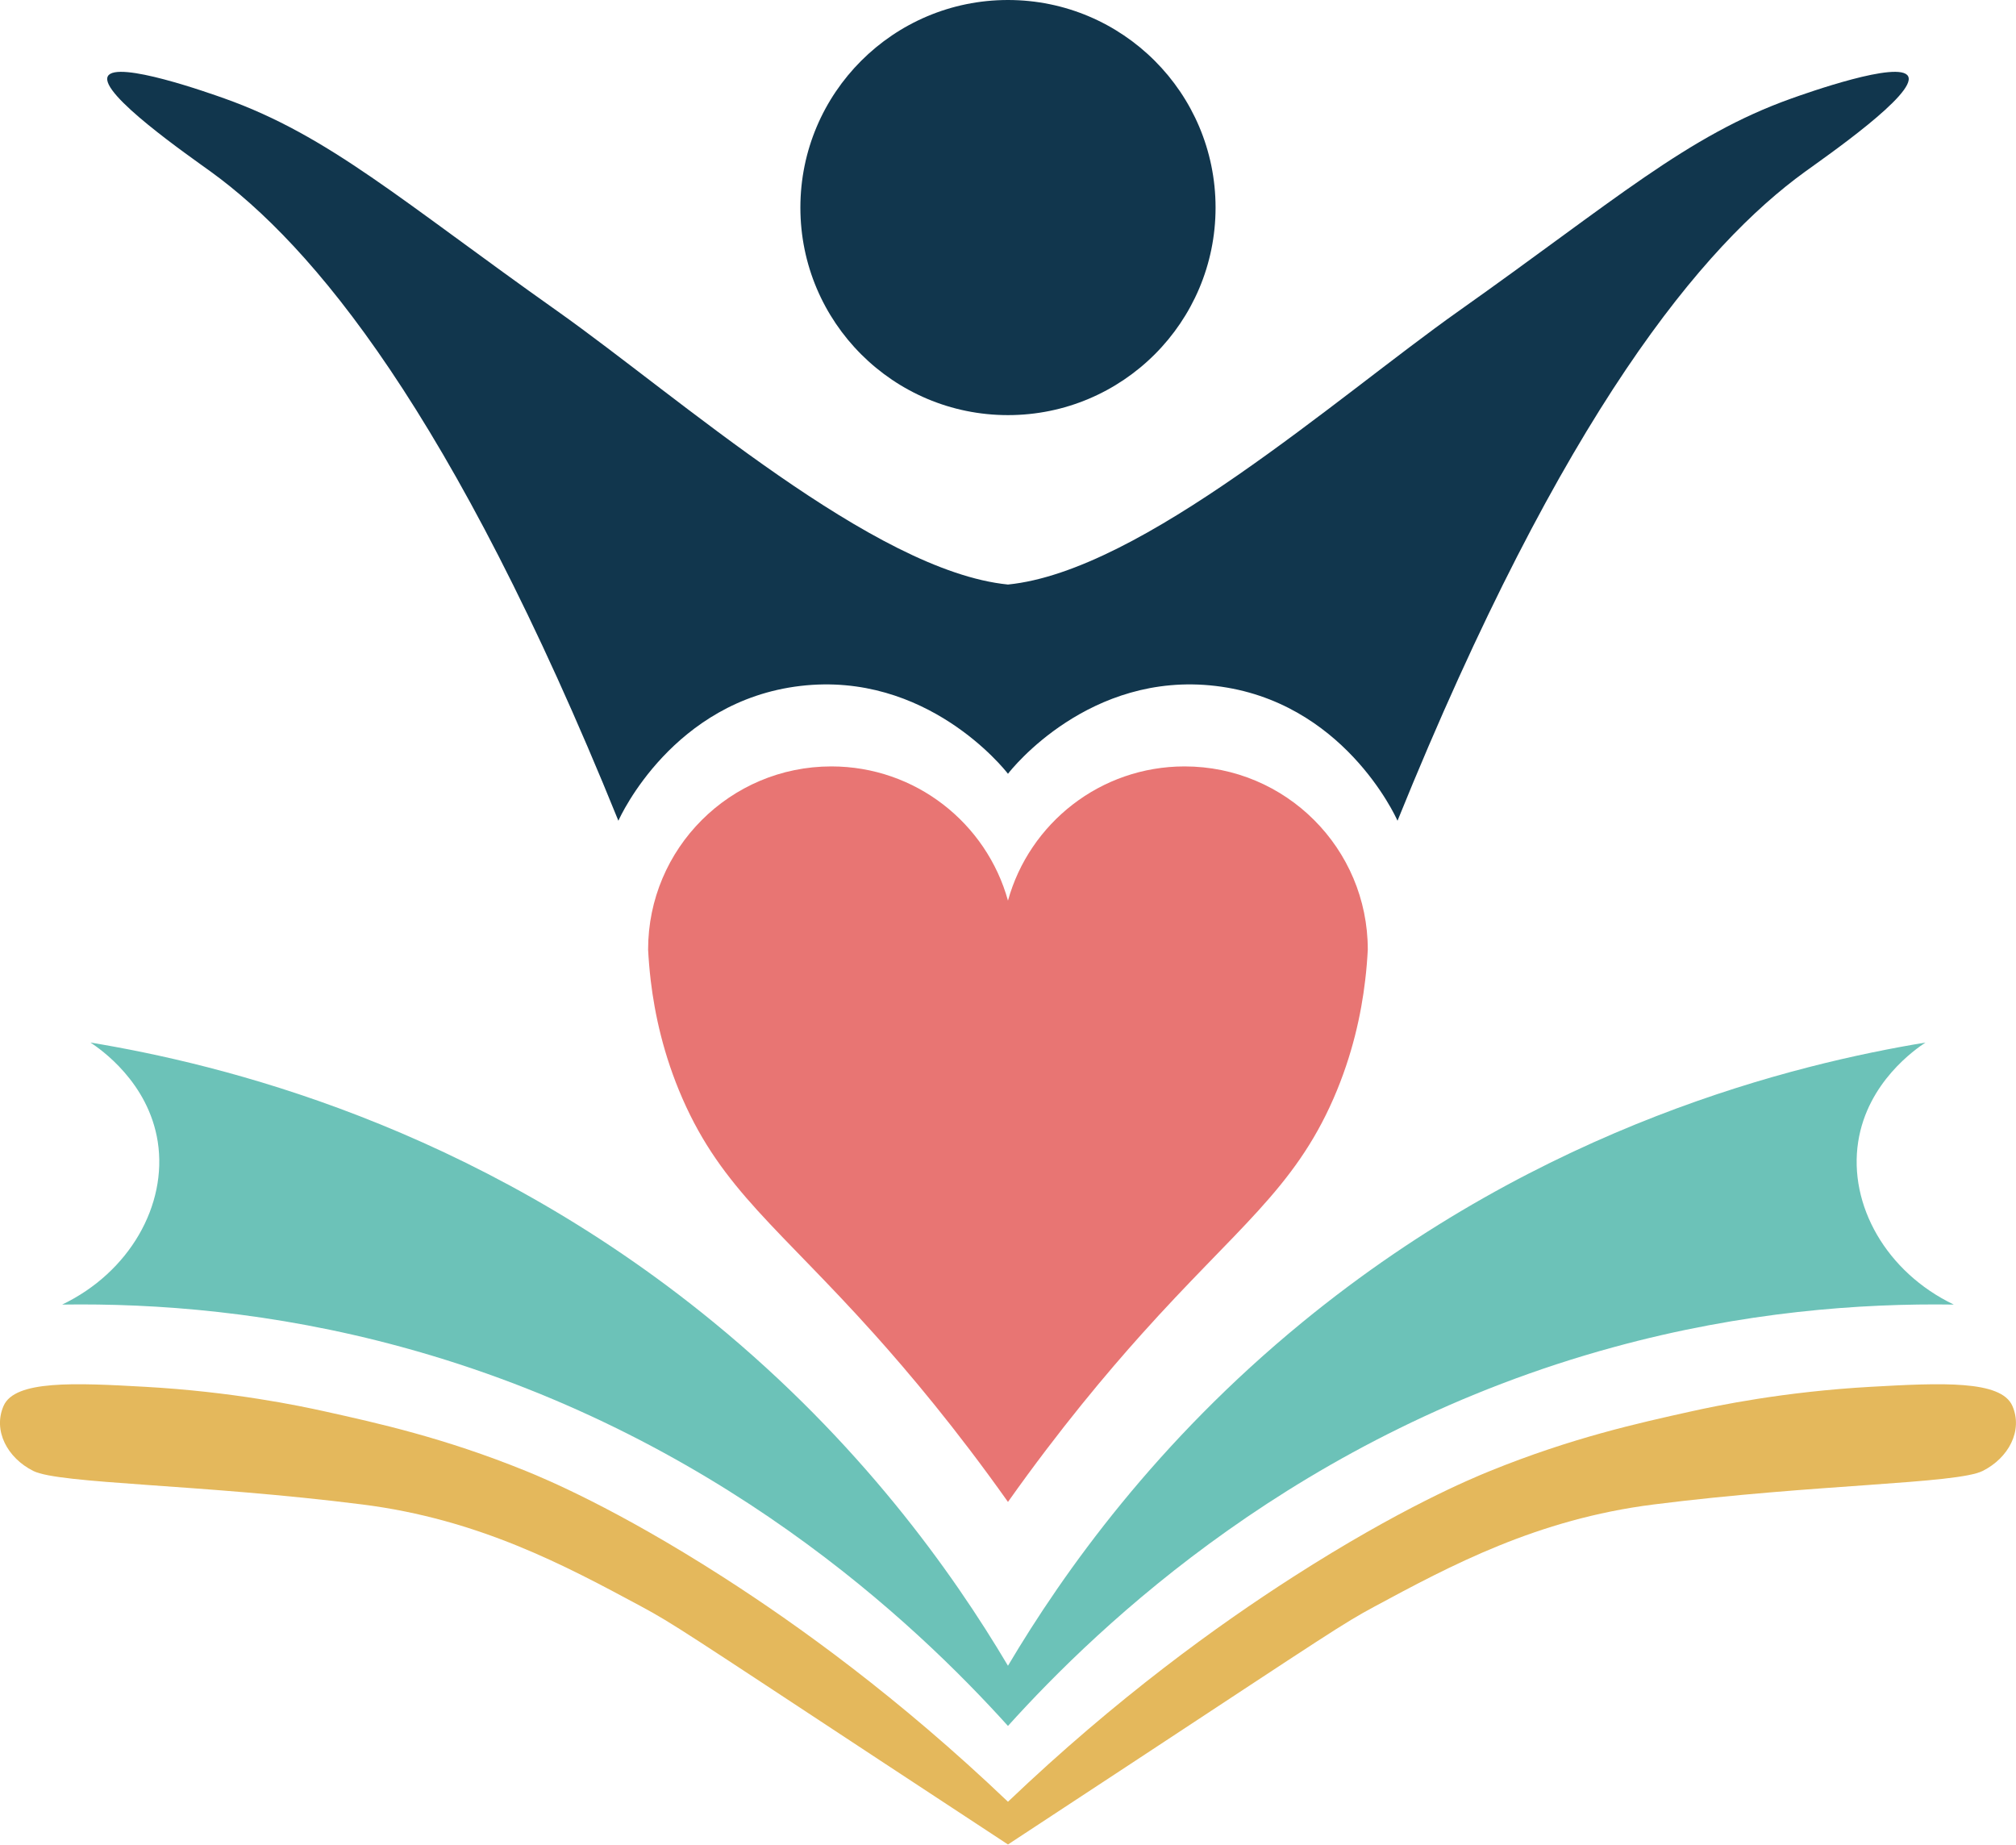
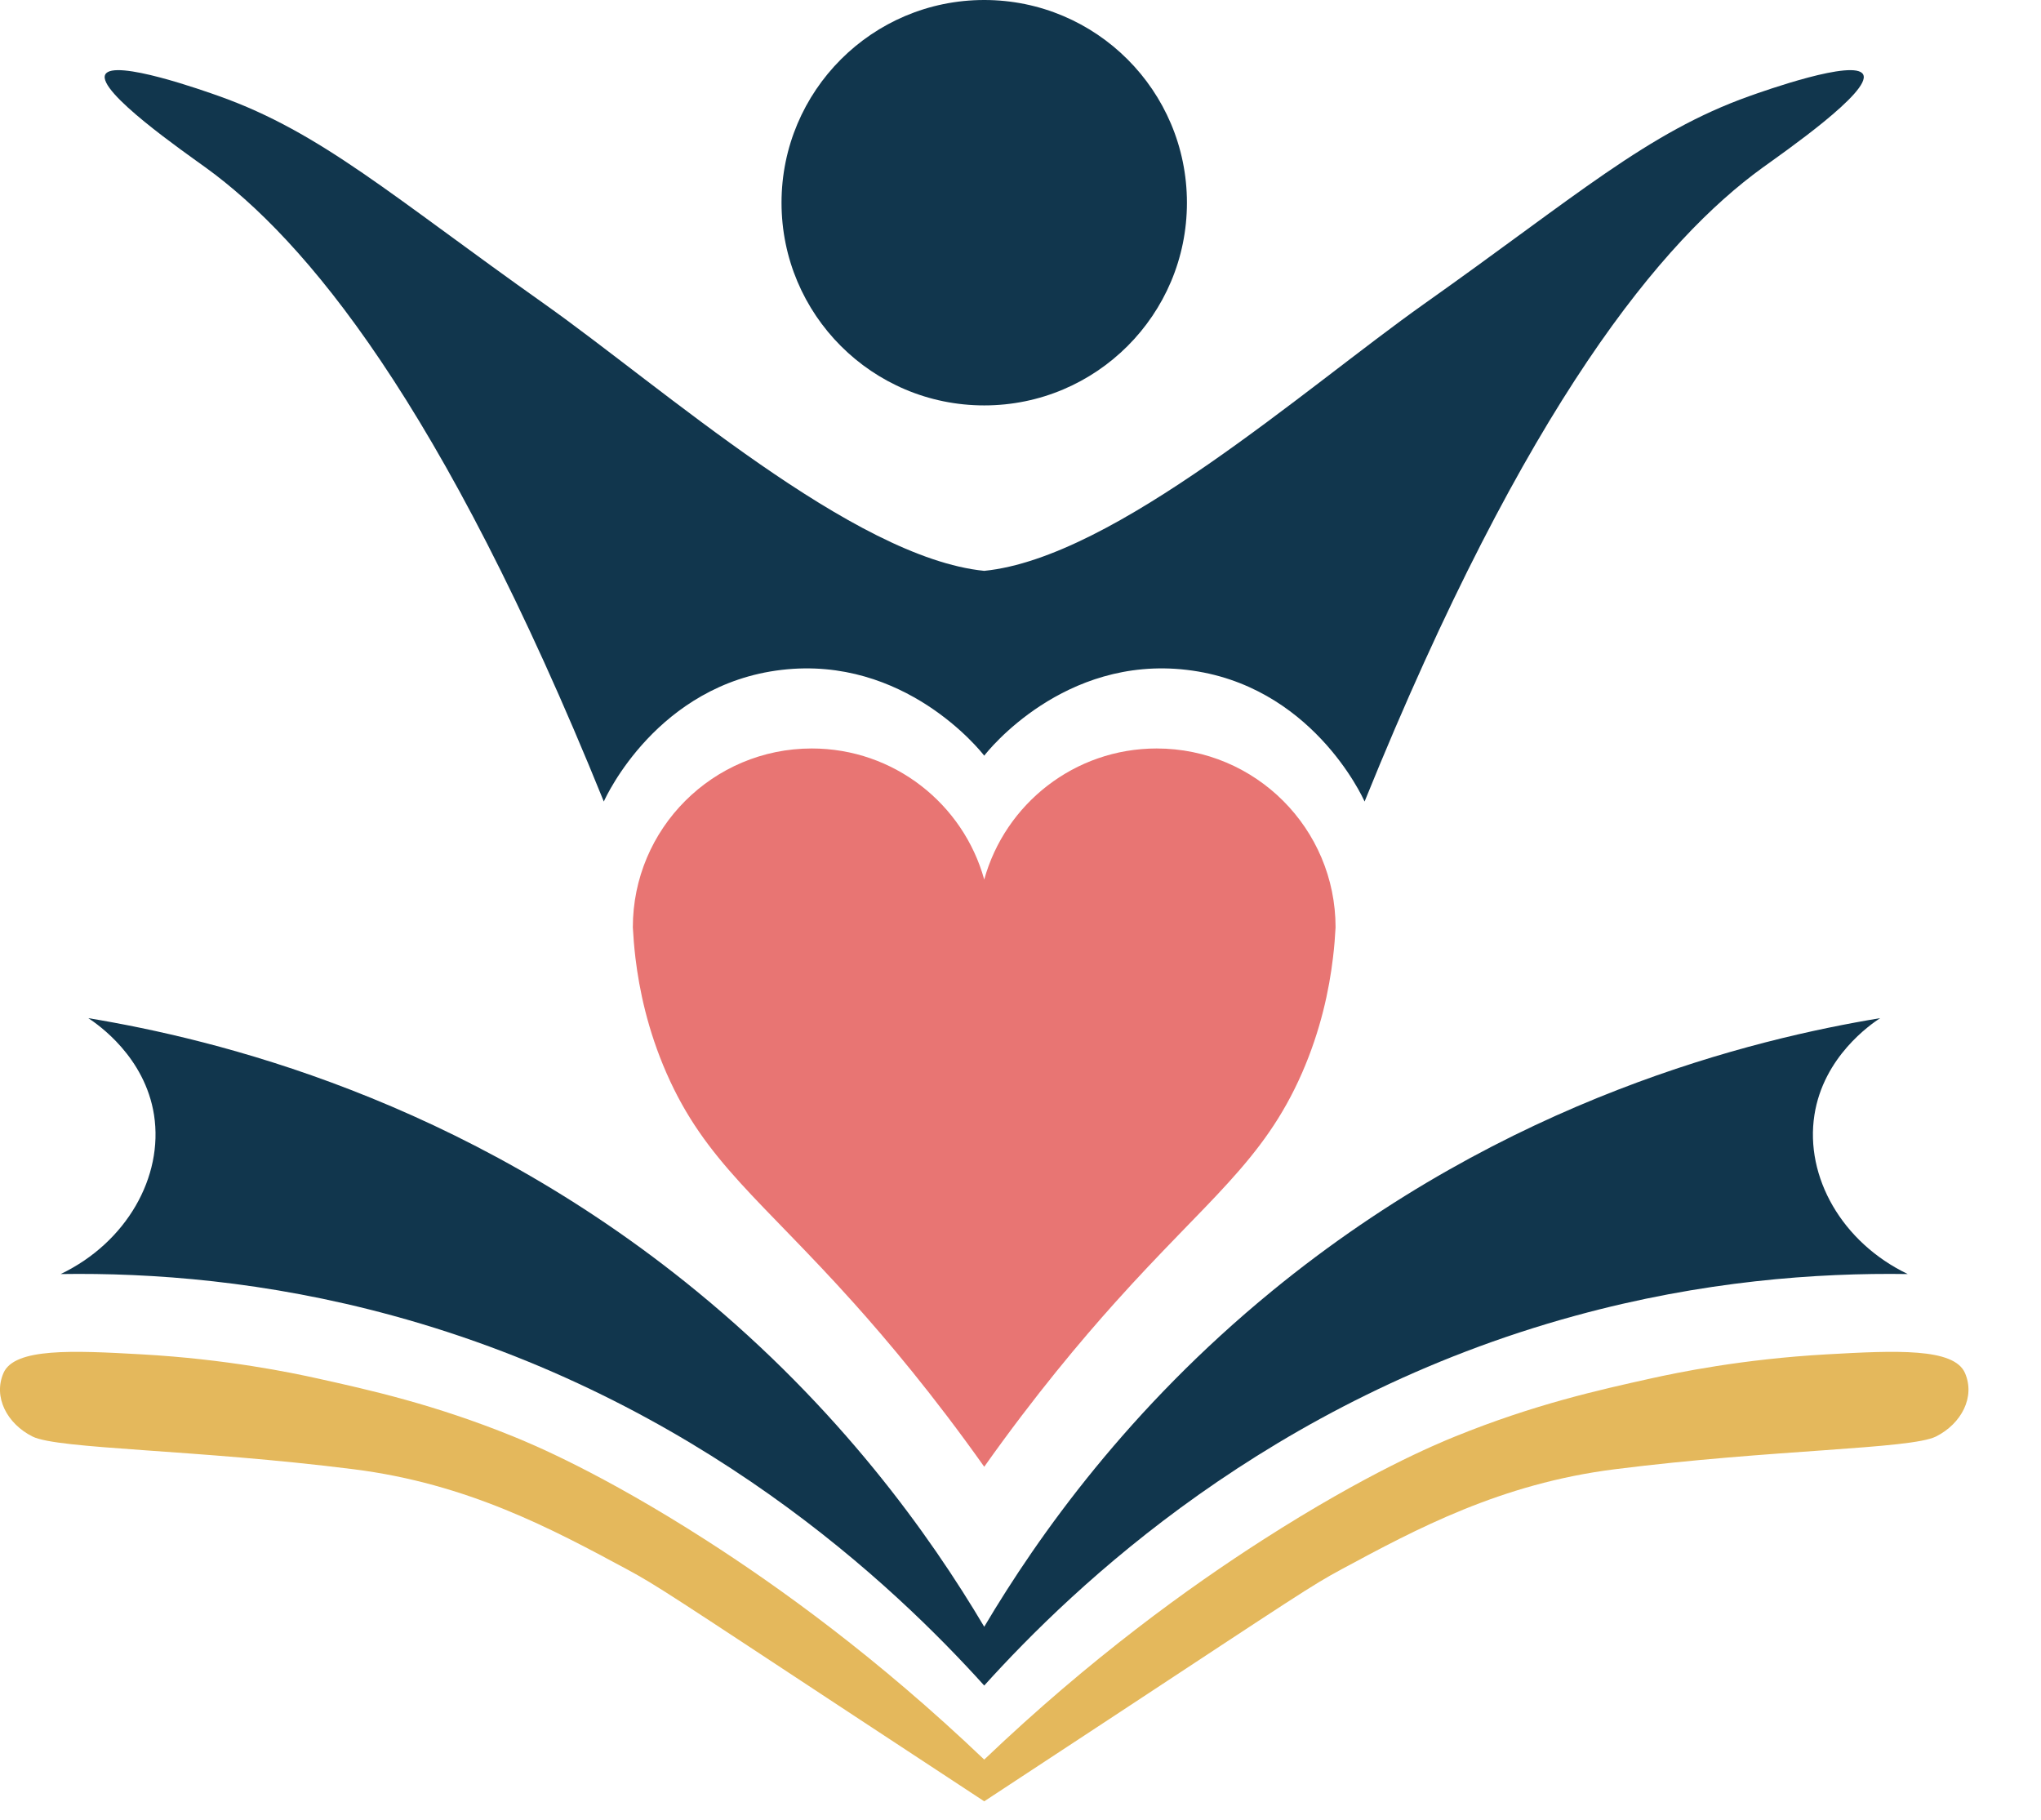
- <svg xmlns="http://www.w3.org/2000/svg" id="Camada_2" data-name="Camada 2" viewBox="0 0 371.75 340.13">
+ <svg xmlns="http://www.w3.org/2000/svg" id="Camada_2" data-name="Camada 2" viewBox="0 0 385.44 343.64">
  <defs>
    <style>
      .cls-1 {
        fill: #e4b85c;
      }

      .cls-2 {
-         fill: #6cc2b8;
+         fill: none;
      }

      .cls-3 {
        fill: #11364d;
      }

      .cls-4 {
        fill: #e87573;
      }
    </style>
  </defs>
  <g id="Camada_2-2" data-name="Camada 2">
    <path class="cls-3" d="M332.83,31.68c-18.59,13.48-44.47,43.97-75.13,119.67-.42-.96-10.15-22.1-33.56-24.86-23.25-2.74-37.6,15.31-38.27,16.2-.68-.89-15.02-18.94-38.28-16.2-23.4,2.76-33.14,23.9-33.56,24.86C83.37,75.65,57.49,45.16,38.9,31.68c-3.96-2.87-20.67-14.45-19.02-17.61,1.56-3.02,18.9,3.16,21.49,4.08,19.35,6.89,32.61,18.85,61.45,39.25,22.4,15.86,58.34,47.92,83.05,50.39,24.7-2.47,60.64-34.53,83.05-50.39,28.84-20.4,42.1-32.36,61.45-39.25,2.58-.92,19.93-7.1,21.49-4.08,1.64,3.16-15.07,14.74-19.03,17.61Z" />
    <path class="cls-4" d="M252.22,175.11c-.09,1.71-.23,3.63-.49,5.74-.72,6.09-2.32,13.68-5.84,21.74-7.32,16.73-17.84,23.87-35.39,43.45-6.24,6.96-15,17.32-24.63,30.92-9.63-13.6-18.39-23.96-24.63-30.92-17.56-19.58-28.07-26.72-35.39-43.45-3.52-8.05-5.12-15.63-5.85-21.72-.25-2.11-.4-4.05-.49-5.76,0-18.66,15.13-33.78,33.79-33.78,15.53,0,28.62,10.48,32.57,24.75,3.95-14.27,17.04-24.75,32.57-24.75,18.66,0,33.78,15.12,33.78,33.78Z" />
    <path class="cls-3" d="M224.15,38.28c0,21.14-17.14,38.27-38.28,38.27s-38.28-17.13-38.28-38.27S164.73,0,185.87,0s38.28,17.14,38.28,38.28Z" />
-     <path class="cls-2" d="M360.28,240.57c-17.18-.26-38.77,1.31-62.68,7.84-57.85,15.78-94.79,51.1-111.73,69.86-16.95-18.76-53.88-54.08-111.73-69.86-23.91-6.53-45.5-8.1-62.68-7.84,12.43-5.96,19.44-18.36,17.63-30.03-1.72-11.01-10.62-17.11-12.41-18.29,23.65,3.91,70.37,15.06,114.92,51.59,26.88,22.03,43.94,45.91,54.27,63.33,10.33-17.42,27.39-41.3,54.27-63.33,44.55-36.53,91.27-47.68,114.92-51.59-1.79,1.18-10.7,7.28-12.41,18.29-1.82,11.67,5.2,24.07,17.63,30.03Z" />
+     <path class="cls-3" d="M360.28,240.57c-17.18-.26-38.77,1.31-62.68,7.84-57.85,15.78-94.79,51.1-111.73,69.86-16.95-18.76-53.88-54.08-111.73-69.86-23.91-6.53-45.5-8.1-62.68-7.84,12.43-5.96,19.44-18.36,17.63-30.03-1.72-11.01-10.62-17.11-12.41-18.29,23.65,3.91,70.37,15.06,114.92,51.59,26.88,22.03,43.94,45.91,54.27,63.33,10.33-17.42,27.39-41.3,54.27-63.33,44.55-36.53,91.27-47.68,114.92-51.59-1.79,1.18-10.7,7.28-12.41,18.29-1.82,11.67,5.2,24.07,17.63,30.03Z" />
+     <path class="cls-2" d="M385.44,343.64c-.73-.41-1.42-.88-2.07-1.41.75.5,1.44.97,2.07,1.41Z" />
    <path class="cls-1" d="M365.6,271.25c-4.8,2.4-30.93,2.42-60.66,6.18-21.55,2.72-37.5,11.3-51.49,18.83-5.85,3.15-8.32,4.89-44.12,28.45-8.22,5.4-16.48,10.83-23.46,15.42-6.98-4.59-15.24-10.02-23.46-15.42-35.8-23.56-38.27-25.3-44.12-28.45-13.99-7.53-29.94-16.11-51.49-18.83-29.73-3.76-55.86-3.78-60.66-6.18-4.79-2.4-7.47-7.44-5.48-12,2.08-4.76,13.08-4.25,26.04-3.52,16.14.9,28.46,3.49,33.25,4.55,9.73,2.16,21.96,4.86,37.01,10.97,3.52,1.43,16.52,6.83,36.32,19.53,13.81,8.86,32.4,22.21,52.59,41.47,20.19-19.26,38.78-32.61,52.59-41.47,19.8-12.7,32.8-18.1,36.32-19.53,15.05-6.11,27.28-8.81,37.01-10.97,4.79-1.06,17.11-3.65,33.25-4.55,12.96-.73,23.96-1.24,26.04,3.52,1.99,4.56-.69,9.6-5.48,12Z" />
  </g>
</svg>
